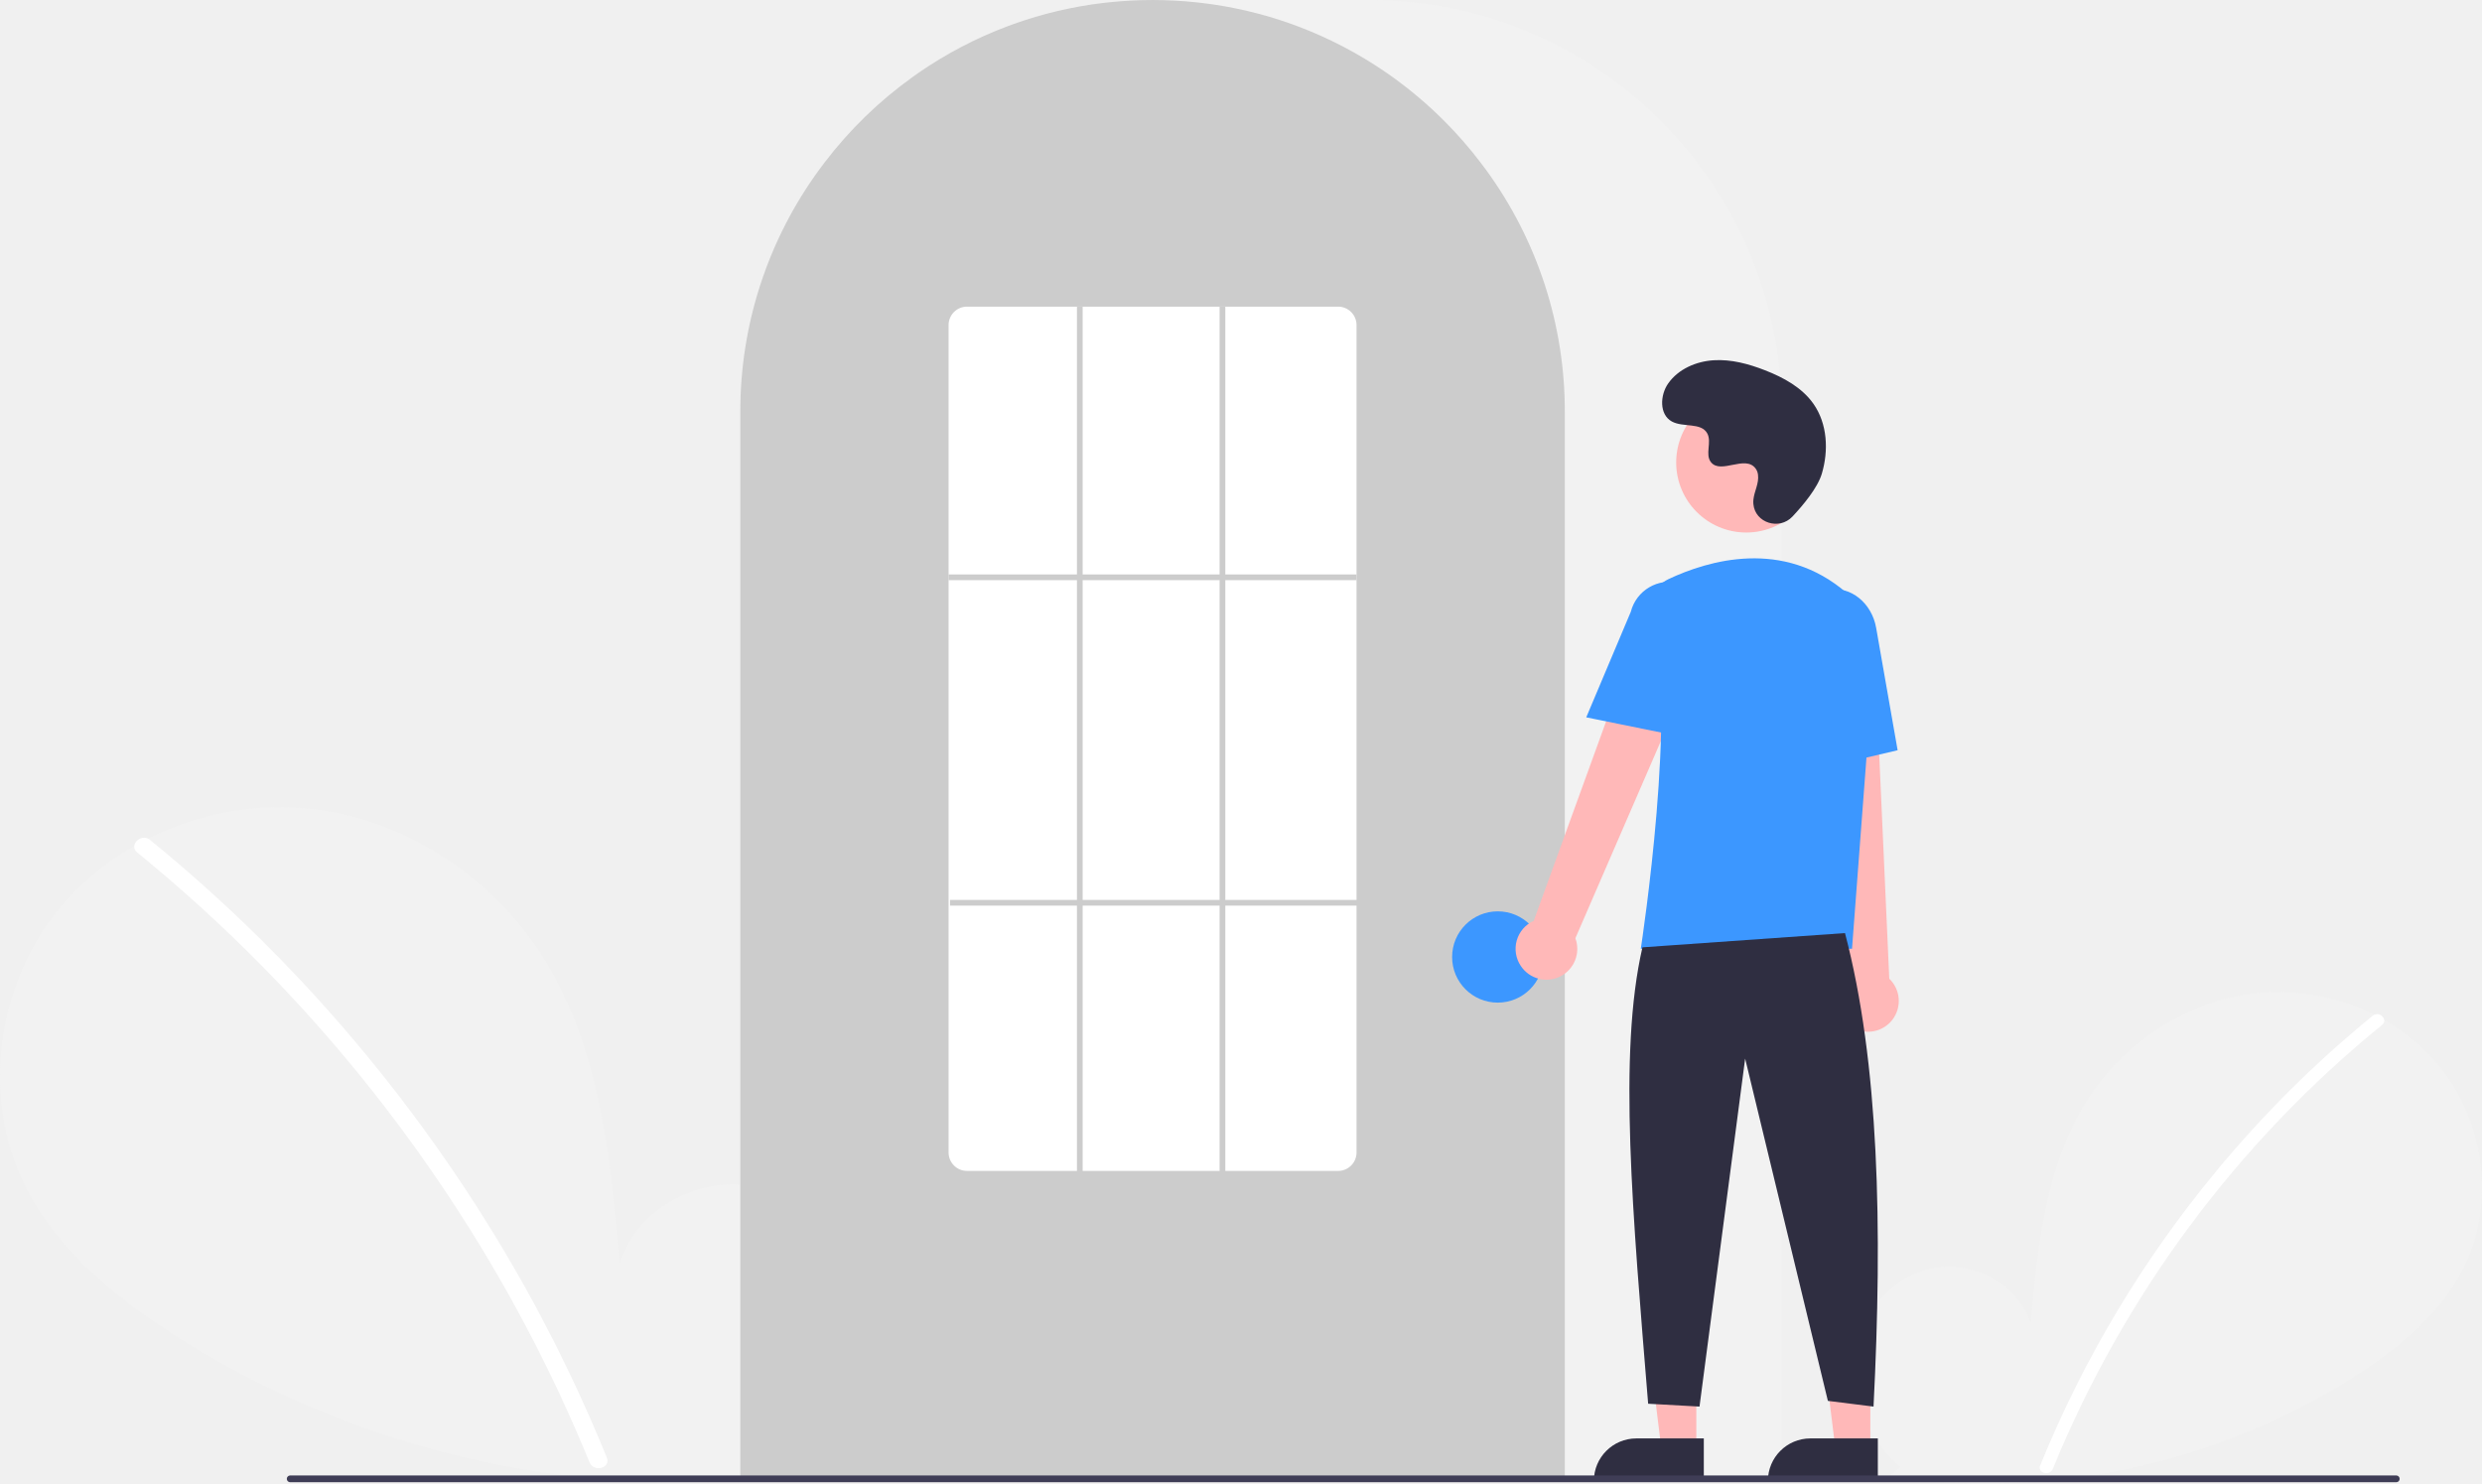
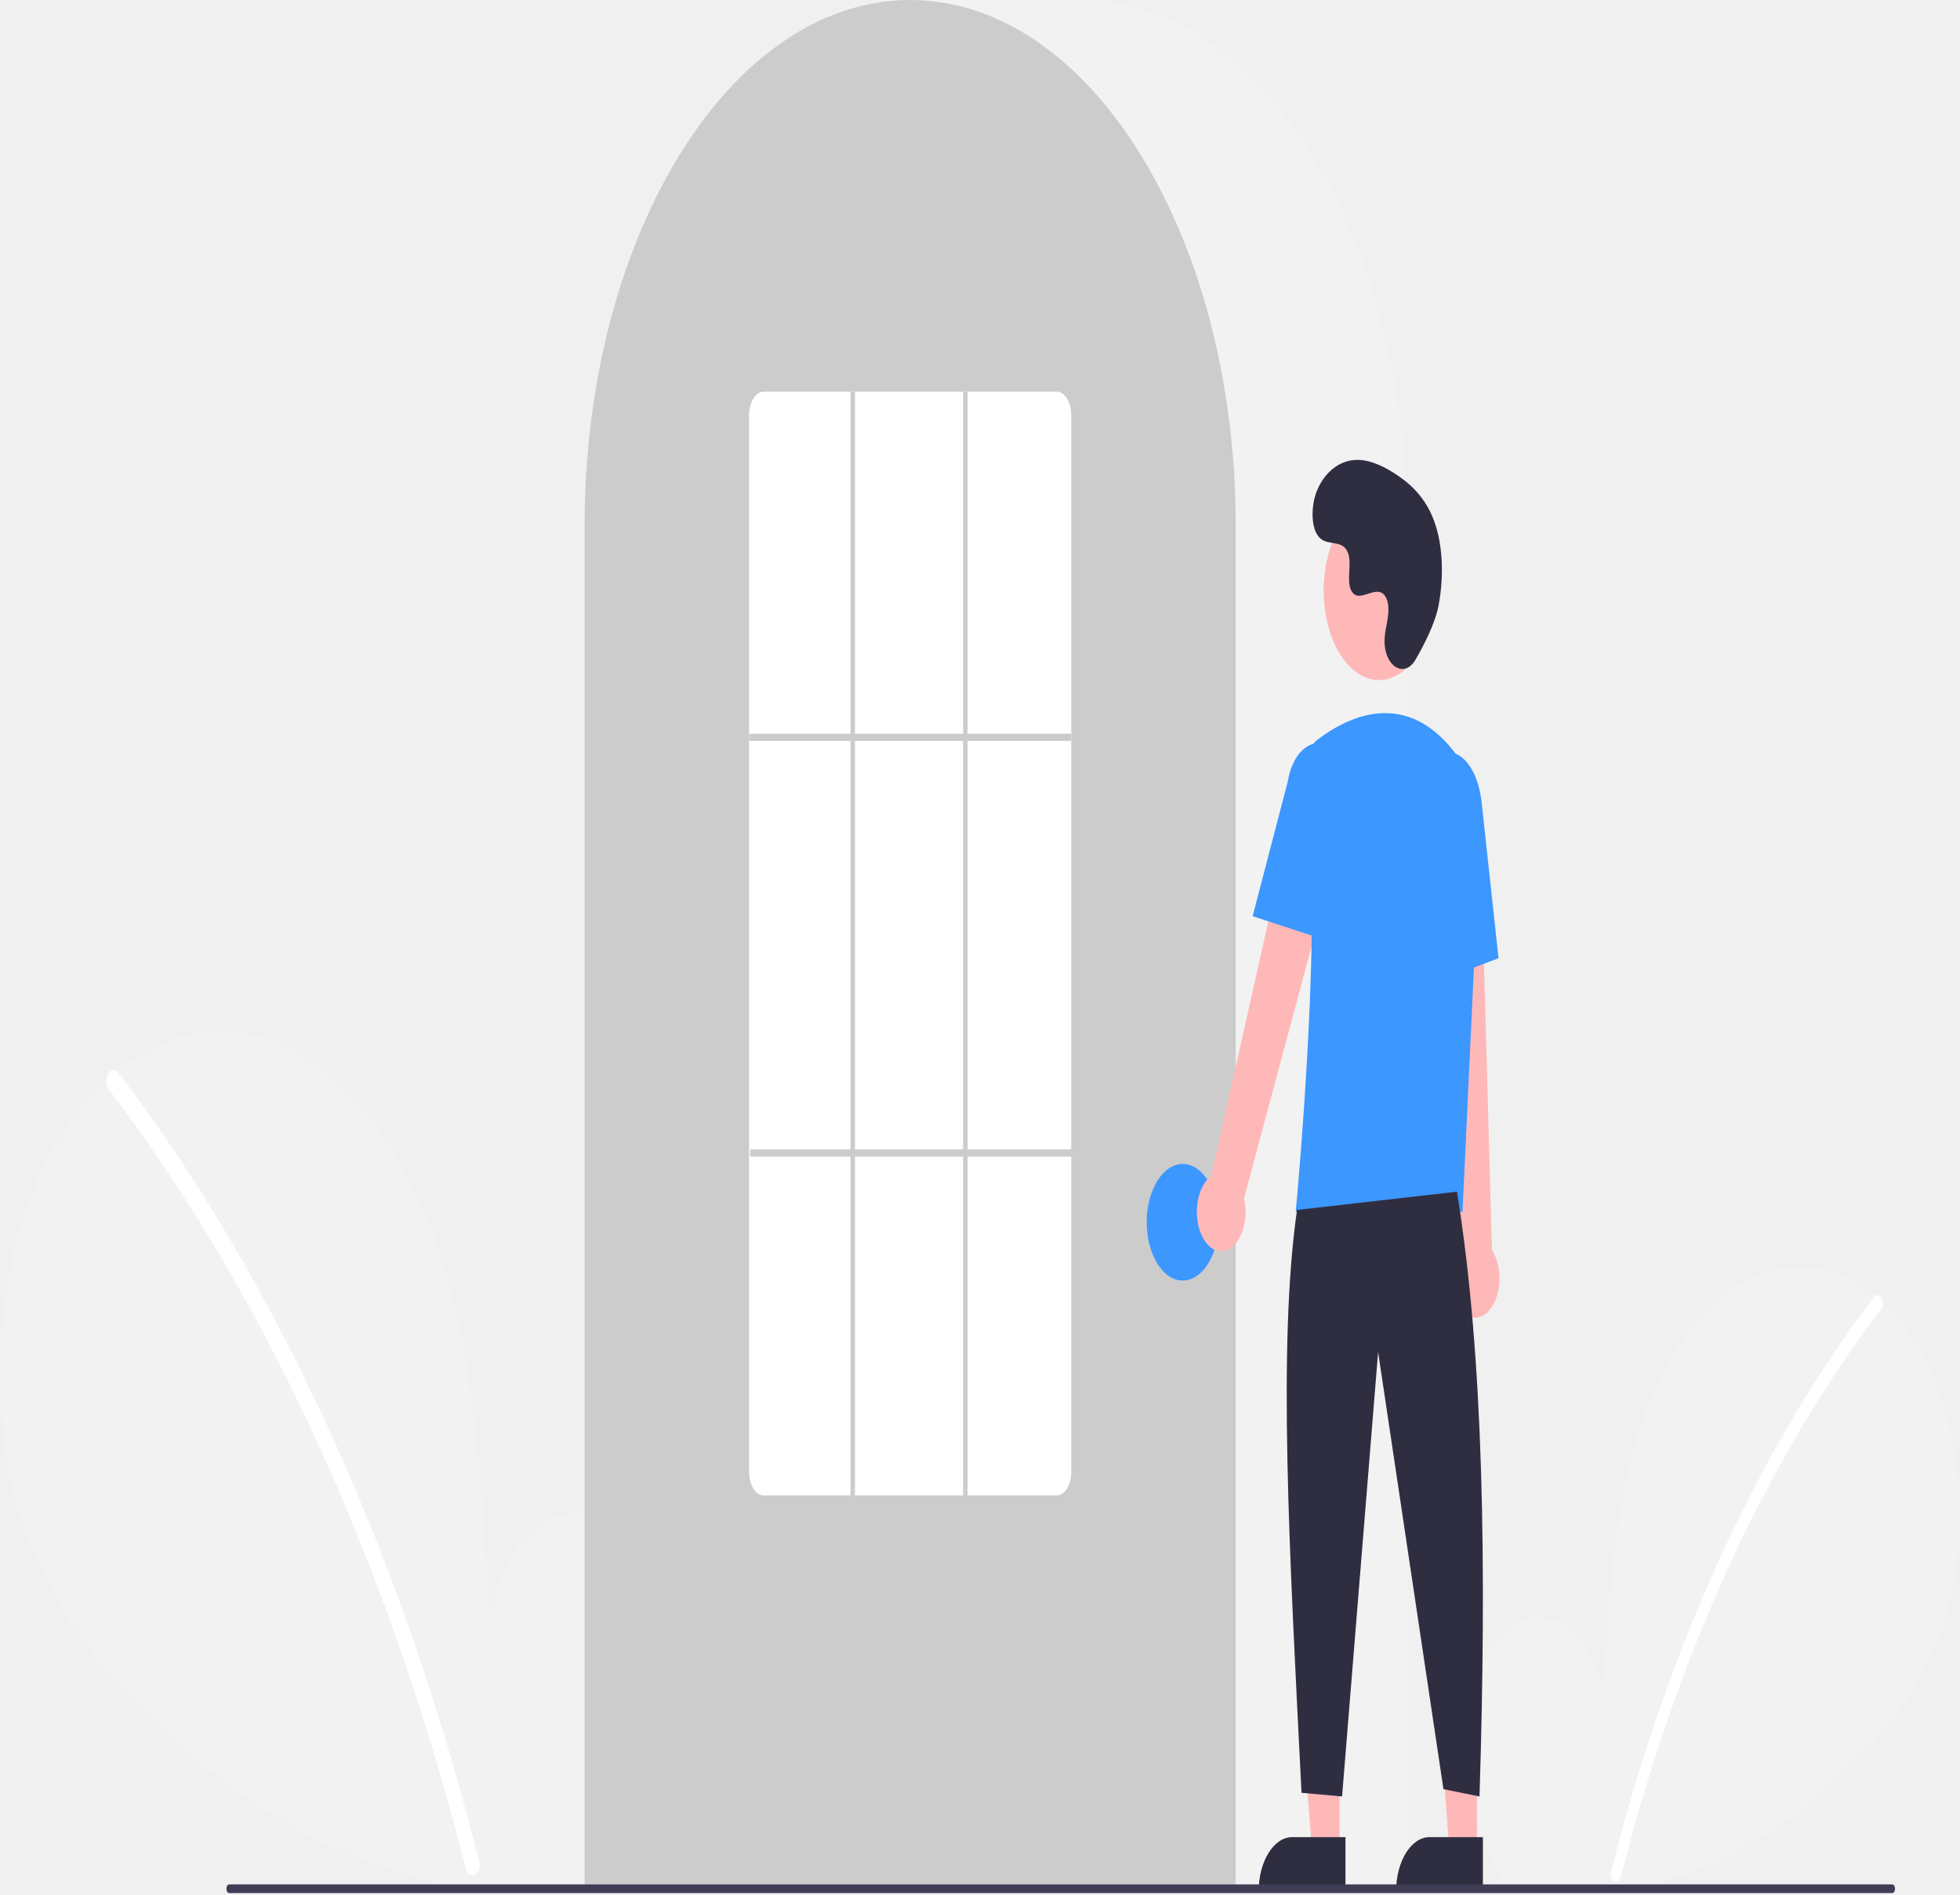
- <svg xmlns="http://www.w3.org/2000/svg" data-name="Layer 1" width="870" height="520.139" viewBox="0 0 870 520.139">
-   <path d="M831.092,704.187c-11.138-9.412-17.904-24.28-16.13-38.754s12.764-27.78,27.018-30.854,30.504,5.435,34.834,19.359c2.383-26.846,5.129-54.818,19.402-77.68,12.924-20.701,35.309-35.514,59.569-38.164s49.803,7.359,64.933,26.507,18.835,46.985,8.238,68.969c-7.806,16.195-22.188,28.247-37.257,38.052a240.452,240.452,0,0,1-164.454,35.977Z" transform="translate(-165 -189.9307)" fill="#f2f2f2" />
-   <path d="M996.728,546.01a393.414,393.414,0,0,0-54.826,54.442,394.561,394.561,0,0,0-61.752,103.194c-1.112,2.725,3.313,3.911,4.412,1.216A392.342,392.342,0,0,1,999.963,549.245c2.284-1.86-.97-5.08-3.236-3.236Z" transform="translate(-165 -189.9307)" fill="#fff" />
-   <path d="M445.067,701.63c15.299-12.927,24.591-33.348,22.154-53.228s-17.531-38.156-37.11-42.377-41.897,7.464-47.844,26.59c-3.273-36.873-7.044-75.292-26.648-106.693-17.751-28.433-48.497-48.778-81.818-52.418s-68.404,10.107-89.185,36.407-25.869,64.535-11.315,94.729c10.722,22.243,30.475,38.797,51.172,52.264,66.03,42.965,147.939,60.884,225.877,49.415" transform="translate(-165 -189.9307)" fill="#f2f2f2" />
-   <path d="M217.567,484.373a540.355,540.355,0,0,1,75.304,74.777A548.076,548.076,0,0,1,352.257,647.04a545.835,545.835,0,0,1,25.43,53.846c1.527,3.743-4.55,5.372-6.06,1.671a536.36,536.36,0,0,0-49.009-92.727A539.734,539.734,0,0,0,256.889,528.632a538.441,538.441,0,0,0-43.766-39.815c-3.138-2.555,1.332-6.978,4.444-4.444Z" transform="translate(-165 -189.9307)" fill="#fff" />
-   <path d="M789.5,708.931h-365v-374.5c0-79.678,64.822-144.5,144.5-144.5h76c79.677,0,144.5,64.822,144.5,144.5Z" transform="translate(-165 -189.9307)" fill="#f2f2f2" />
-   <path d="M713.5,708.931h-289v-374.5a143.382,143.382,0,0,1,27.596-84.944c.664-.905,1.326-1.798,2.009-2.681a144.466,144.466,0,0,1,30.754-29.851c.66-.48,1.322-.952,1.994-1.423a144.16,144.16,0,0,1,31.472-16.459c.661-.25,1.334-.501,2.007-.742a144.02,144.02,0,0,1,31.108-7.336c.658-.09,1.333-.16,2.008-.23a146.288,146.288,0,0,1,31.105,0c.673.07,1.349.141,2.014.231a143.995,143.995,0,0,1,31.1,7.335c.673.241,1.346.492,2.009.743a143.799,143.799,0,0,1,31.106,16.216c.672.461,1.344.933,2.006,1.405a145.987,145.987,0,0,1,18.384,15.564,144.305,144.305,0,0,1,12.724,14.551c.681.88,1.343,1.773,2.005,2.677A143.382,143.382,0,0,1,713.5,334.431Z" transform="translate(-165 -189.9307)" fill="#ccc" />
-   <circle cx="525" cy="335.5" r="16" fill="#3c97ff" />
-   <polygon points="594.599 507.783 582.339 507.783 576.506 460.495 594.601 460.496 594.599 507.783" fill="#ffb8b8" />
-   <path d="M573.582,504.28h23.644a0,0,0,0,1,0,0v14.887a0,0,0,0,1,0,0H558.695a0,0,0,0,1,0,0v0a14.887,14.887,0,0,1,14.887-14.887Z" fill="#2f2e41" />
-   <polygon points="655.599 507.783 643.339 507.783 637.506 460.495 655.601 460.496 655.599 507.783" fill="#ffb8b8" />
-   <path d="M634.582,504.28h23.644a0,0,0,0,1,0,0v14.887a0,0,0,0,1,0,0H619.695a0,0,0,0,1,0,0v0a14.887,14.887,0,0,1,14.887-14.887Z" fill="#2f2e41" />
-   <path d="M698.098,528.6a10.743,10.743,0,0,1,4.511-15.843l41.676-114.867L764.791,409.082,717.206,518.853a10.801,10.801,0,0,1-19.109,9.748Z" transform="translate(-165 -189.9307)" fill="#ffb8b8" />
-   <path d="M814.336,550.184a10.743,10.743,0,0,1-2.893-16.217L798.533,412.458l23.338,1.066L827.236,533.045a10.801,10.801,0,0,1-12.9,17.139Z" transform="translate(-165 -189.9307)" fill="#ffb8b8" />
-   <circle cx="612.106" cy="162.123" r="24.561" fill="#ffb8b8" />
-   <path d="M814.18,522.549H740.133l.089-.576c.133-.861,13.197-86.439,3.562-114.436a11.813,11.813,0,0,1,6.069-14.584h0c13.772-6.485,40.208-14.471,62.52,4.909a28.234,28.234,0,0,1,9.459,23.396Z" transform="translate(-165 -189.9307)" fill="#3c97ff" />
-   <path d="M754.354,448.181,721.018,441.418l15.626-37.03a13.997,13.997,0,0,1,27.106,6.998Z" transform="translate(-165 -189.9307)" fill="#3c97ff" />
-   <path d="M797.05,460.739l-2.004-45.941c-1.52-8.636,3.424-16.8,11.027-18.135,7.605-1.33,15.032,4.66,16.558,13.36l7.533,42.928Z" transform="translate(-165 -189.9307)" fill="#3c97ff" />
-   <path d="M811.716,517.049c11.915,45.377,13.214,103.069,10,166l-16-2-29-120-16,122-18-1c-5.377-66.03-10.613-122.715-2-160Z" transform="translate(-165 -189.9307)" fill="#2f2e41" />
-   <path d="M793.289,371.035c-4.582,4.881-13.091,2.261-13.688-4.407a8.055,8.055,0,0,1,.01-1.556c.308-2.954,2.015-5.635,1.606-8.754a4.59,4.59,0,0,0-.84-2.149c-3.651-4.889-12.222,2.187-15.668-2.239-2.113-2.714.371-6.987-1.251-10.021-2.14-4.004-8.479-2.029-12.454-4.221-4.423-2.439-4.158-9.225-1.247-13.353,3.551-5.034,9.776-7.72,15.923-8.107s12.253,1.275,17.992,3.511c6.521,2.541,12.988,6.054,17.001,11.788,4.88,6.973,5.35,16.348,2.909,24.502C802.098,360.99,797.031,367.049,793.289,371.035Z" transform="translate(-165 -189.9307)" fill="#2f2e41" />
-   <path d="M1004.982,709.574h-738.294a1.191,1.191,0,0,1,0-2.381h738.294a1.191,1.191,0,0,1,0,2.381Z" transform="translate(-165 -189.9307)" fill="#3f3d56" />
-   <path d="M634,600.431H504a6.465,6.465,0,0,1-6.5-6.415V303.846a6.465,6.465,0,0,1,6.5-6.415H634a6.465,6.465,0,0,1,6.5,6.415V594.015A6.465,6.465,0,0,1,634,600.431Z" transform="translate(-165 -189.9307)" fill="#fff" />
-   <rect x="332.5" y="201.39" width="143" height="2" fill="#ccc" />
-   <rect x="333" y="315.5" width="143" height="2" fill="#ccc" />
-   <rect x="377.5" y="107.5" width="2" height="304" fill="#ccc" />
-   <rect x="427.5" y="107.5" width="2" height="304" fill="#ccc" />
+ <svg xmlns="http://www.w3.org/2000/svg" width="746px" height="721px" viewBox="0 0 746 721" version="1.1">
+   <g id="surface1">
+     <path style=" stroke:none;fill-rule:nonzero;fill:rgb(94.902%,94.902%,94.902%);fill-opacity:1;" d="M 571.156 713.035 C 561.605 699.988 555.805 679.371 557.324 659.305 C 558.848 639.234 568.27 620.785 580.492 616.523 C 592.715 612.262 606.648 624.059 610.359 643.367 C 612.402 606.141 614.758 567.359 626.996 535.66 C 638.078 506.957 657.273 486.418 678.074 482.746 C 698.879 479.07 720.781 492.949 733.754 519.496 C 746.727 546.047 749.902 584.645 740.816 615.125 C 734.125 637.578 721.793 654.289 708.871 667.887 C 667.117 711.445 617.043 729.16 567.855 717.77 Z M 571.156 713.035 " />
+     <path style=" stroke:none;fill-rule:nonzero;fill:rgb(100%,100%,100%);fill-opacity:1;" d="M 713.184 493.719 C 696.02 516.324 680.273 541.609 666.172 569.203 C 644.102 612.242 626.246 660.496 613.219 712.285 C 612.266 716.062 616.062 717.707 617.004 713.973 C 638.316 629.805 672.336 555.621 715.957 498.203 C 717.914 495.625 715.125 491.16 713.184 493.719 Z M 713.184 493.719 " />
+     <path style=" stroke:none;fill-rule:nonzero;fill:rgb(94.902%,94.902%,94.902%);fill-opacity:1;" d="M 240.148 709.492 C 253.266 691.566 261.234 663.254 259.145 635.688 C 257.055 608.125 244.113 582.785 227.324 576.93 C 210.539 571.078 191.398 587.281 186.301 613.797 C 183.496 562.672 180.262 509.402 163.449 465.863 C 148.23 426.441 121.867 398.23 93.293 393.184 C 64.723 388.137 34.641 407.199 16.82 443.664 C -1 480.129 -5.363 533.145 7.117 575.012 C 16.312 605.852 33.25 628.805 50.996 647.477 C 107.613 707.051 177.852 731.895 244.68 715.992 " />
+     <path style=" stroke:none;fill-rule:nonzero;fill:rgb(100%,100%,100%);fill-opacity:1;" d="M 45.074 408.254 C 68.648 439.305 90.277 474.035 109.645 511.938 C 129.016 549.801 146.07 590.613 160.566 633.801 C 168.672 658.027 175.949 682.949 182.371 708.461 C 183.684 713.648 178.473 715.906 177.176 710.777 C 165.801 665.801 151.723 622.738 135.152 582.207 C 118.66 541.82 99.785 504.113 78.793 469.621 C 66.918 450.121 54.391 431.691 41.266 414.418 C 38.574 410.875 42.406 404.742 45.074 408.254 Z M 45.074 408.254 " />
+     <path style=" stroke:none;fill-rule:nonzero;fill:rgb(94.902%,94.902%,94.902%);fill-opacity:1;" d="M 535.492 719.613 L 222.516 719.613 L 222.516 200.355 C 222.516 89.879 278.098 0 346.418 0 L 411.586 0 C 479.906 0 535.492 89.879 535.492 200.355 Z M 535.492 719.613 " />
+     <path style=" stroke:none;fill-rule:nonzero;fill:rgb(80%,80%,80%);fill-opacity:1;" d="M 470.324 719.613 L 222.516 719.613 L 222.516 200.355 C 222.445 158.023 230.734 116.762 246.176 82.578 C 246.746 81.32 247.312 80.082 247.898 78.859 C 255.367 63.02 264.254 49.07 274.27 37.469 C 274.836 36.805 275.402 36.148 275.98 35.496 C 284.359 26.121 293.422 18.453 302.965 12.676 C 303.531 12.328 304.109 11.98 304.688 11.645 C 313.316 6.664 322.266 3.254 331.359 1.473 C 331.926 1.352 332.504 1.254 333.082 1.156 C 341.949 -0.379 350.891 -0.379 359.754 1.156 C 360.332 1.254 360.91 1.352 361.48 1.477 C 370.578 3.254 379.523 6.668 388.148 11.645 C 388.727 11.98 389.305 12.328 389.871 12.676 C 399.297 18.383 408.254 25.934 416.547 35.16 C 417.121 35.801 417.699 36.453 418.266 37.109 C 423.879 43.586 429.152 50.805 434.027 58.688 C 437.941 65.012 441.586 71.75 444.941 78.863 C 445.523 80.082 446.09 81.32 446.66 82.574 C 462.102 116.758 470.391 158.023 470.324 200.355 Z M 470.324 719.613 " />
+     <path style=" stroke:none;fill-rule:nonzero;fill:rgb(23.529%,59.216%,100%);fill-opacity:1;" d="M 463.891 465.184 C 463.891 477.438 457.75 487.367 450.172 487.367 C 442.594 487.367 436.453 477.438 436.453 465.184 C 436.453 452.93 442.594 443 450.172 443 C 457.75 443 463.891 452.93 463.891 465.184 Z M 463.891 465.184 " />
+     <path style=" stroke:none;fill-rule:nonzero;fill:rgb(100%,72.157%,72.157%);fill-opacity:1;" d="M 509.852 704.062 L 499.34 704.062 L 494.336 638.492 L 509.852 638.496 Z M 509.852 704.062 " />
+     <path style=" stroke:none;fill-rule:nonzero;fill:rgb(18.431%,18.039%,25.49%);fill-opacity:1;" d="M 491.828 699.203 L 512.105 699.203 L 512.105 719.844 L 479.066 719.844 C 479.066 708.445 484.781 699.203 491.828 699.203 Z M 491.828 699.203 " />
+     <path style=" stroke:none;fill-rule:nonzero;fill:rgb(100%,72.157%,72.157%);fill-opacity:1;" d="M 562.156 704.062 L 551.645 704.062 L 546.645 638.492 L 562.16 638.496 Z M 562.156 704.062 " />
+     <path style=" stroke:none;fill-rule:nonzero;fill:rgb(18.431%,18.039%,25.49%);fill-opacity:1;" d="M 544.137 699.203 L 564.41 699.203 L 564.41 719.844 L 531.371 719.844 C 531.371 708.445 537.086 699.203 544.137 699.203 Z M 544.137 699.203 " />
+     <path style=" stroke:none;fill-rule:nonzero;fill:rgb(100%,72.157%,72.157%);fill-opacity:1;" d="M 457.117 469.578 C 455.586 465.93 455.133 461.375 455.879 457.137 C 456.625 452.895 458.492 449.406 460.984 447.613 L 496.719 288.344 L 514.305 303.863 L 473.5 456.062 C 475.125 463.184 473.203 471.141 469.02 474.59 C 464.84 478.035 459.727 475.883 457.117 469.578 Z M 457.117 469.578 " />
+     <path style=" stroke:none;fill-rule:nonzero;fill:rgb(100%,72.157%,72.157%);fill-opacity:1;" d="M 556.789 499.504 C 554.422 497.312 552.781 493.539 552.301 489.199 C 551.82 484.859 552.555 480.398 554.305 477.02 L 543.234 308.543 L 563.246 310.02 L 567.848 475.742 C 571.238 480.988 571.668 489.504 568.844 495.566 C 566.023 501.629 560.844 503.324 556.789 499.504 Z M 556.789 499.504 " />
+     <path style=" stroke:none;fill-rule:nonzero;fill:rgb(100%,72.157%,72.157%);fill-opacity:1;" d="M 545.922 224.789 C 545.922 243.598 536.496 258.844 524.863 258.844 C 513.23 258.844 503.805 243.598 503.805 224.789 C 503.805 205.98 513.23 190.734 524.863 190.734 C 536.496 190.734 545.922 205.98 545.922 224.789 Z M 545.922 224.789 " />
+     <path style=" stroke:none;fill-rule:nonzero;fill:rgb(23.529%,59.216%,100%);fill-opacity:1;" d="M 556.652 461.188 L 493.16 461.188 L 493.234 460.391 C 493.352 459.195 504.551 340.539 496.289 301.719 C 494.574 293.82 496.816 285.098 501.496 281.5 C 513.305 272.508 535.973 261.434 555.105 288.305 C 560.812 296.453 563.816 308.473 563.215 320.746 Z M 556.652 461.188 " />
+     <path style=" stroke:none;fill-rule:nonzero;fill:rgb(23.529%,59.216%,100%);fill-opacity:1;" d="M 505.355 358.074 L 476.77 348.695 L 490.168 297.355 C 491.836 287 498.375 280.785 504.781 283.457 C 511.191 286.133 515.051 296.688 513.41 307.055 Z M 505.355 358.074 " />
+     <path style=" stroke:none;fill-rule:nonzero;fill:rgb(23.529%,59.216%,100%);fill-opacity:1;" d="M 541.965 375.484 L 540.246 311.785 C 538.945 299.812 543.184 288.492 549.703 286.641 C 556.223 284.797 562.59 293.102 563.902 305.164 L 570.359 364.688 Z M 541.965 375.484 " />
+     <path style=" stroke:none;fill-rule:nonzero;fill:rgb(18.431%,18.039%,25.49%);fill-opacity:1;" d="M 554.539 453.562 C 564.758 516.48 565.871 596.473 563.113 683.727 L 549.395 680.953 L 524.527 514.57 L 510.809 683.727 L 495.375 682.34 C 490.766 590.789 486.273 512.191 493.66 460.496 Z M 554.539 453.562 " />
+     <path style=" stroke:none;fill-rule:nonzero;fill:rgb(18.431%,18.039%,25.49%);fill-opacity:1;" d="M 538.738 251.109 C 534.812 257.875 527.516 254.242 527.004 244.996 C 526.961 244.277 526.965 243.559 527.012 242.84 C 527.277 238.746 528.738 235.027 528.387 230.703 C 528.309 229.625 528.062 228.602 527.668 227.723 C 524.535 220.945 517.188 230.754 514.234 224.617 C 512.422 220.855 514.551 214.93 513.16 210.723 C 511.324 205.172 505.891 207.91 502.48 204.871 C 498.688 201.488 498.914 192.082 501.414 186.359 C 504.457 179.379 509.793 175.652 515.066 175.117 C 520.336 174.582 525.574 176.887 530.492 179.984 C 536.086 183.512 541.629 188.379 545.07 196.332 C 549.258 206 549.66 218.996 547.566 230.305 C 546.293 237.18 541.949 245.582 538.738 251.109 Z M 538.738 251.109 " />
+     <path style=" stroke:none;fill-rule:nonzero;fill:rgb(24.706%,23.922%,33.725%);fill-opacity:1;" d="M 720.262 720.504 L 87.195 720.504 C 86.633 720.504 86.176 719.766 86.176 718.855 C 86.176 717.945 86.633 717.207 87.195 717.203 L 720.262 717.203 C 720.824 717.207 721.277 717.945 721.277 718.855 C 721.277 719.766 720.824 720.504 720.262 720.504 Z M 720.262 720.504 " />
+     <path style=" stroke:none;fill-rule:nonzero;fill:rgb(100%,100%,100%);fill-opacity:1;" d="M 402.152 569.176 L 290.684 569.176 C 287.625 569.199 285.133 565.223 285.109 560.277 L 285.109 157.949 C 285.133 153.004 287.625 149.027 290.684 149.055 L 402.152 149.055 C 405.211 149.027 407.703 153.004 407.727 157.949 L 407.727 560.277 C 407.703 565.223 405.211 569.199 402.152 569.176 Z M 402.152 569.176 " />
+     <path style=" stroke:none;fill-rule:nonzero;fill:rgb(80%,80%,80%);fill-opacity:1;" d="M 285.109 279.234 L 407.727 279.234 L 407.727 282.008 L 285.109 282.008 Z M 285.109 279.234 " />
+     <path style=" stroke:none;fill-rule:nonzero;fill:rgb(80%,80%,80%);fill-opacity:1;" d="M 285.539 437.453 L 408.156 437.453 L 408.156 440.227 L 285.539 440.227 Z M 285.539 437.453 " />
+     <path style=" stroke:none;fill-rule:nonzero;fill:rgb(80%,80%,80%);fill-opacity:1;" d="M 323.695 149.055 L 325.41 149.055 L 325.41 570.562 L 323.695 570.562 Z M 323.695 149.055 " />
+     <path style=" stroke:none;fill-rule:nonzero;fill:rgb(80%,80%,80%);fill-opacity:1;" d="M 366.57 149.055 L 368.285 149.055 L 368.285 570.562 L 366.57 570.562 Z M 366.57 149.055 " />
+   </g>
</svg>
